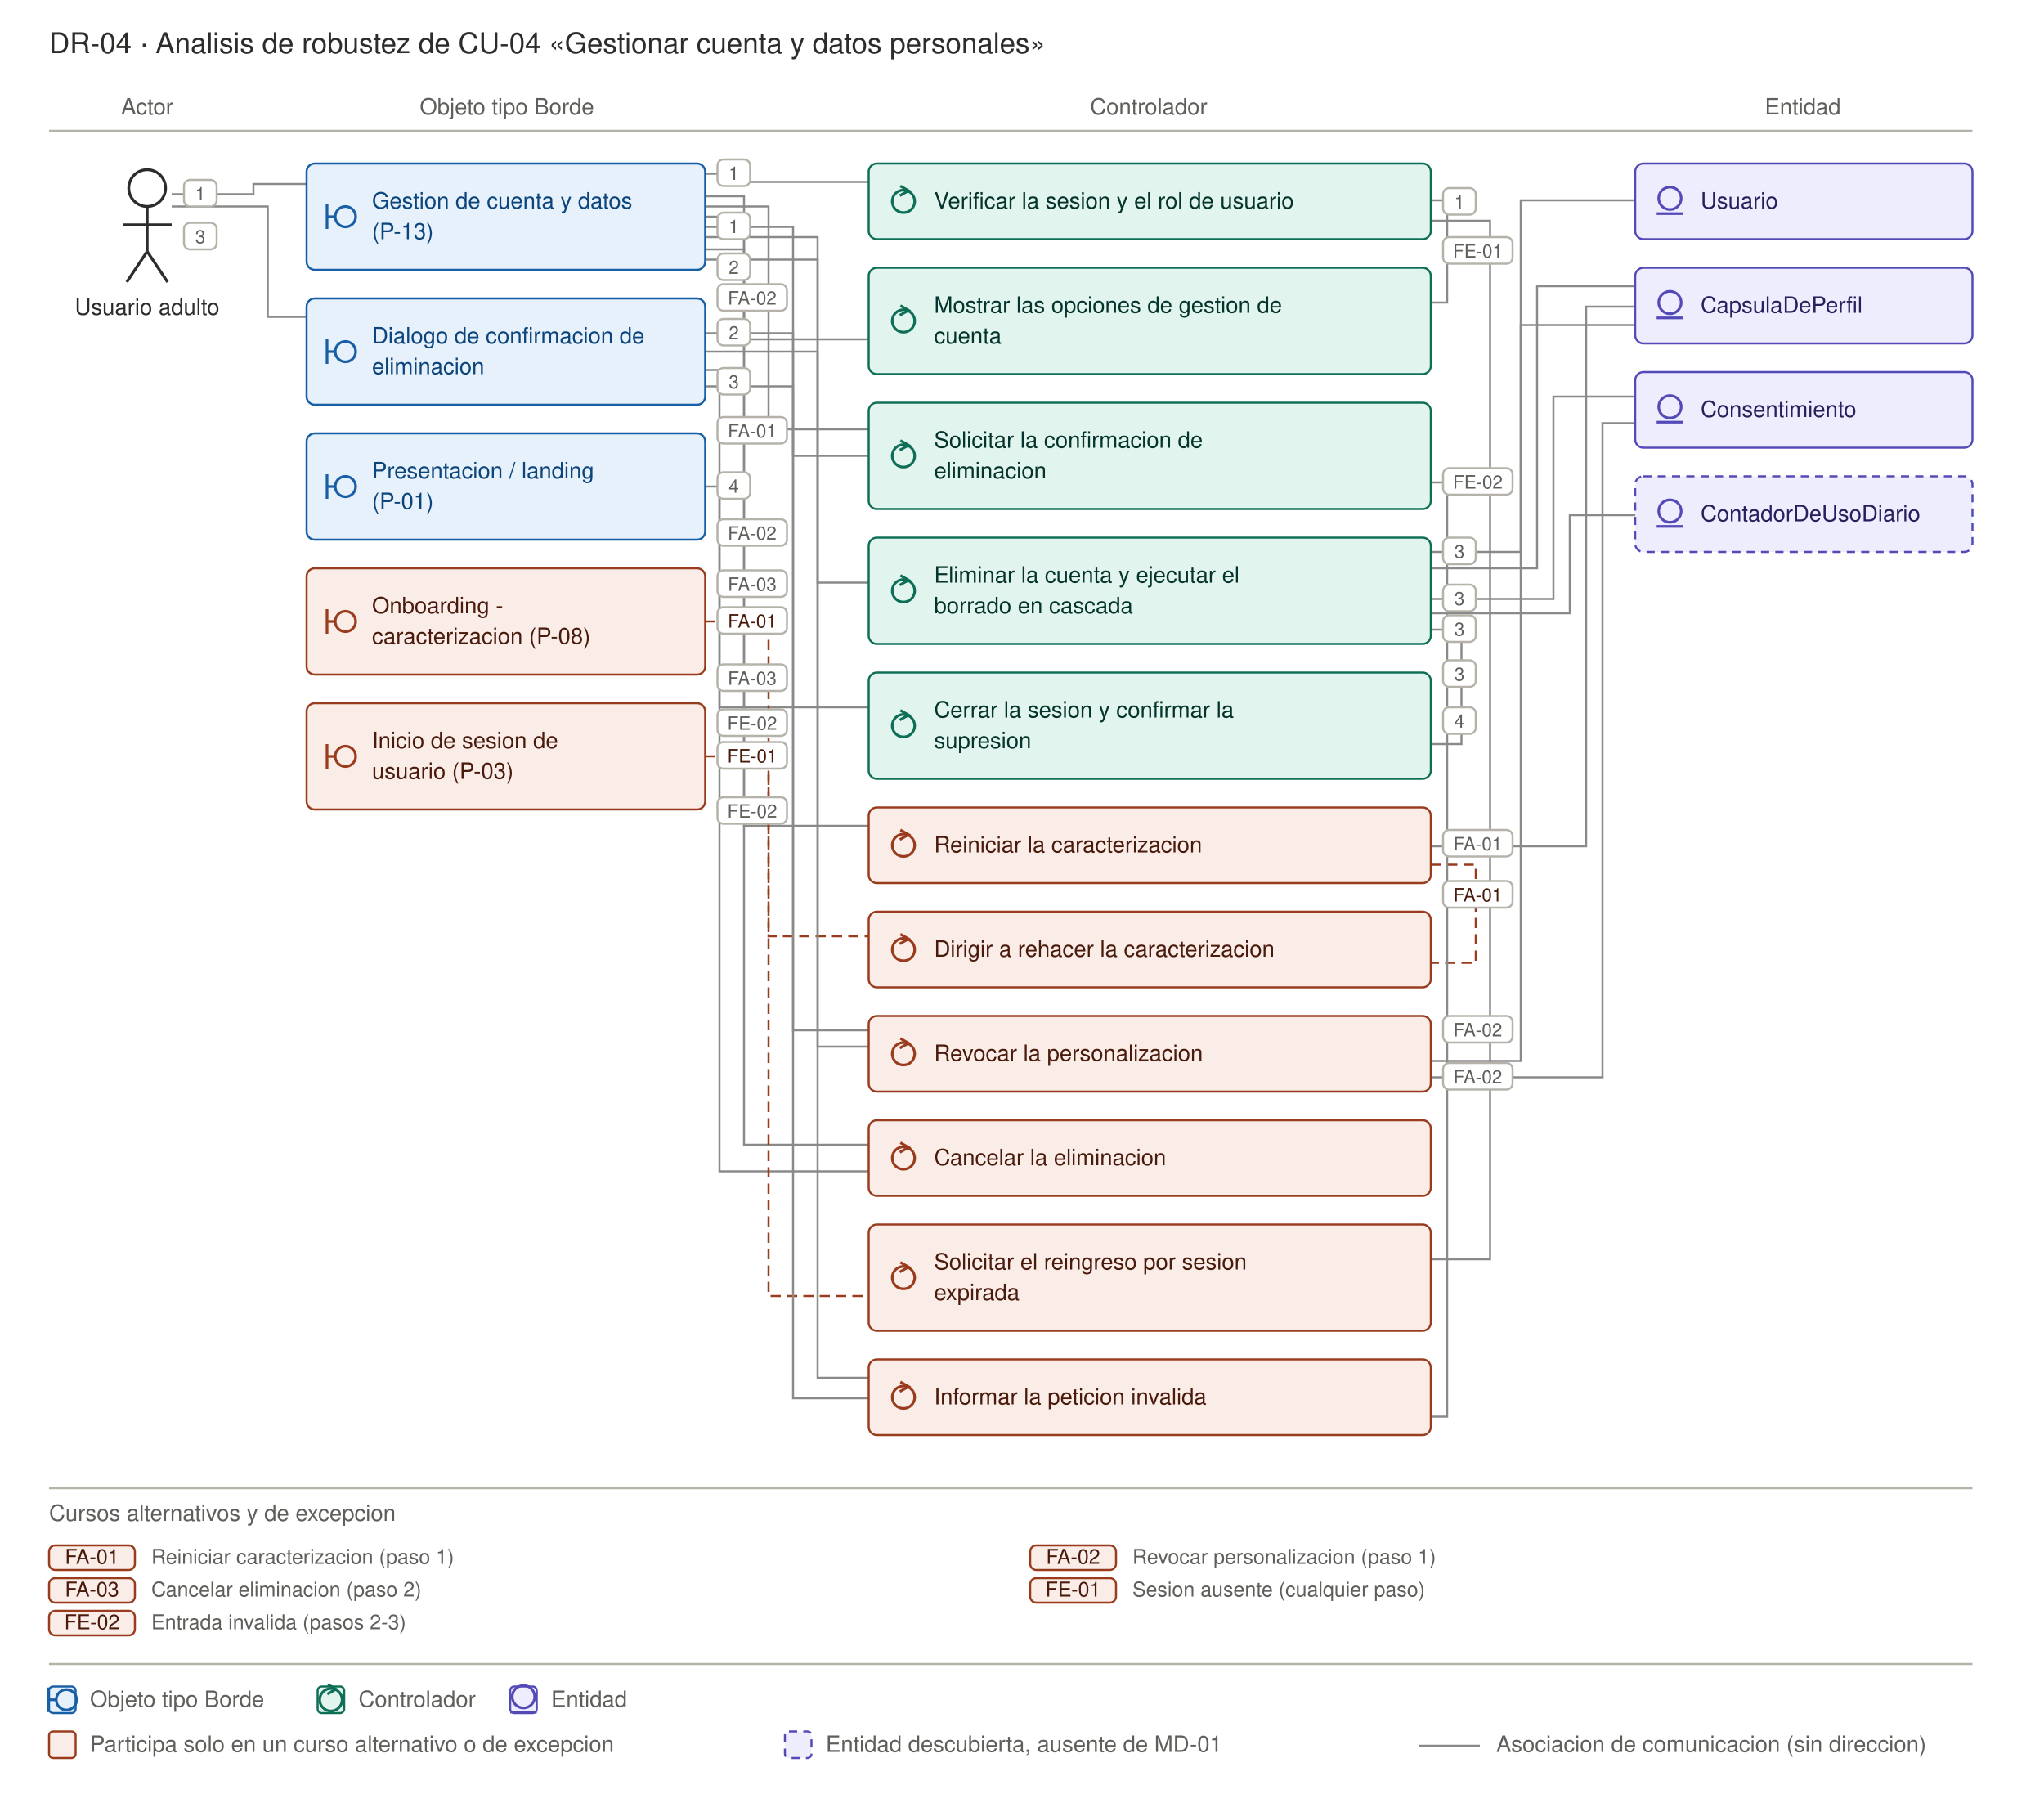
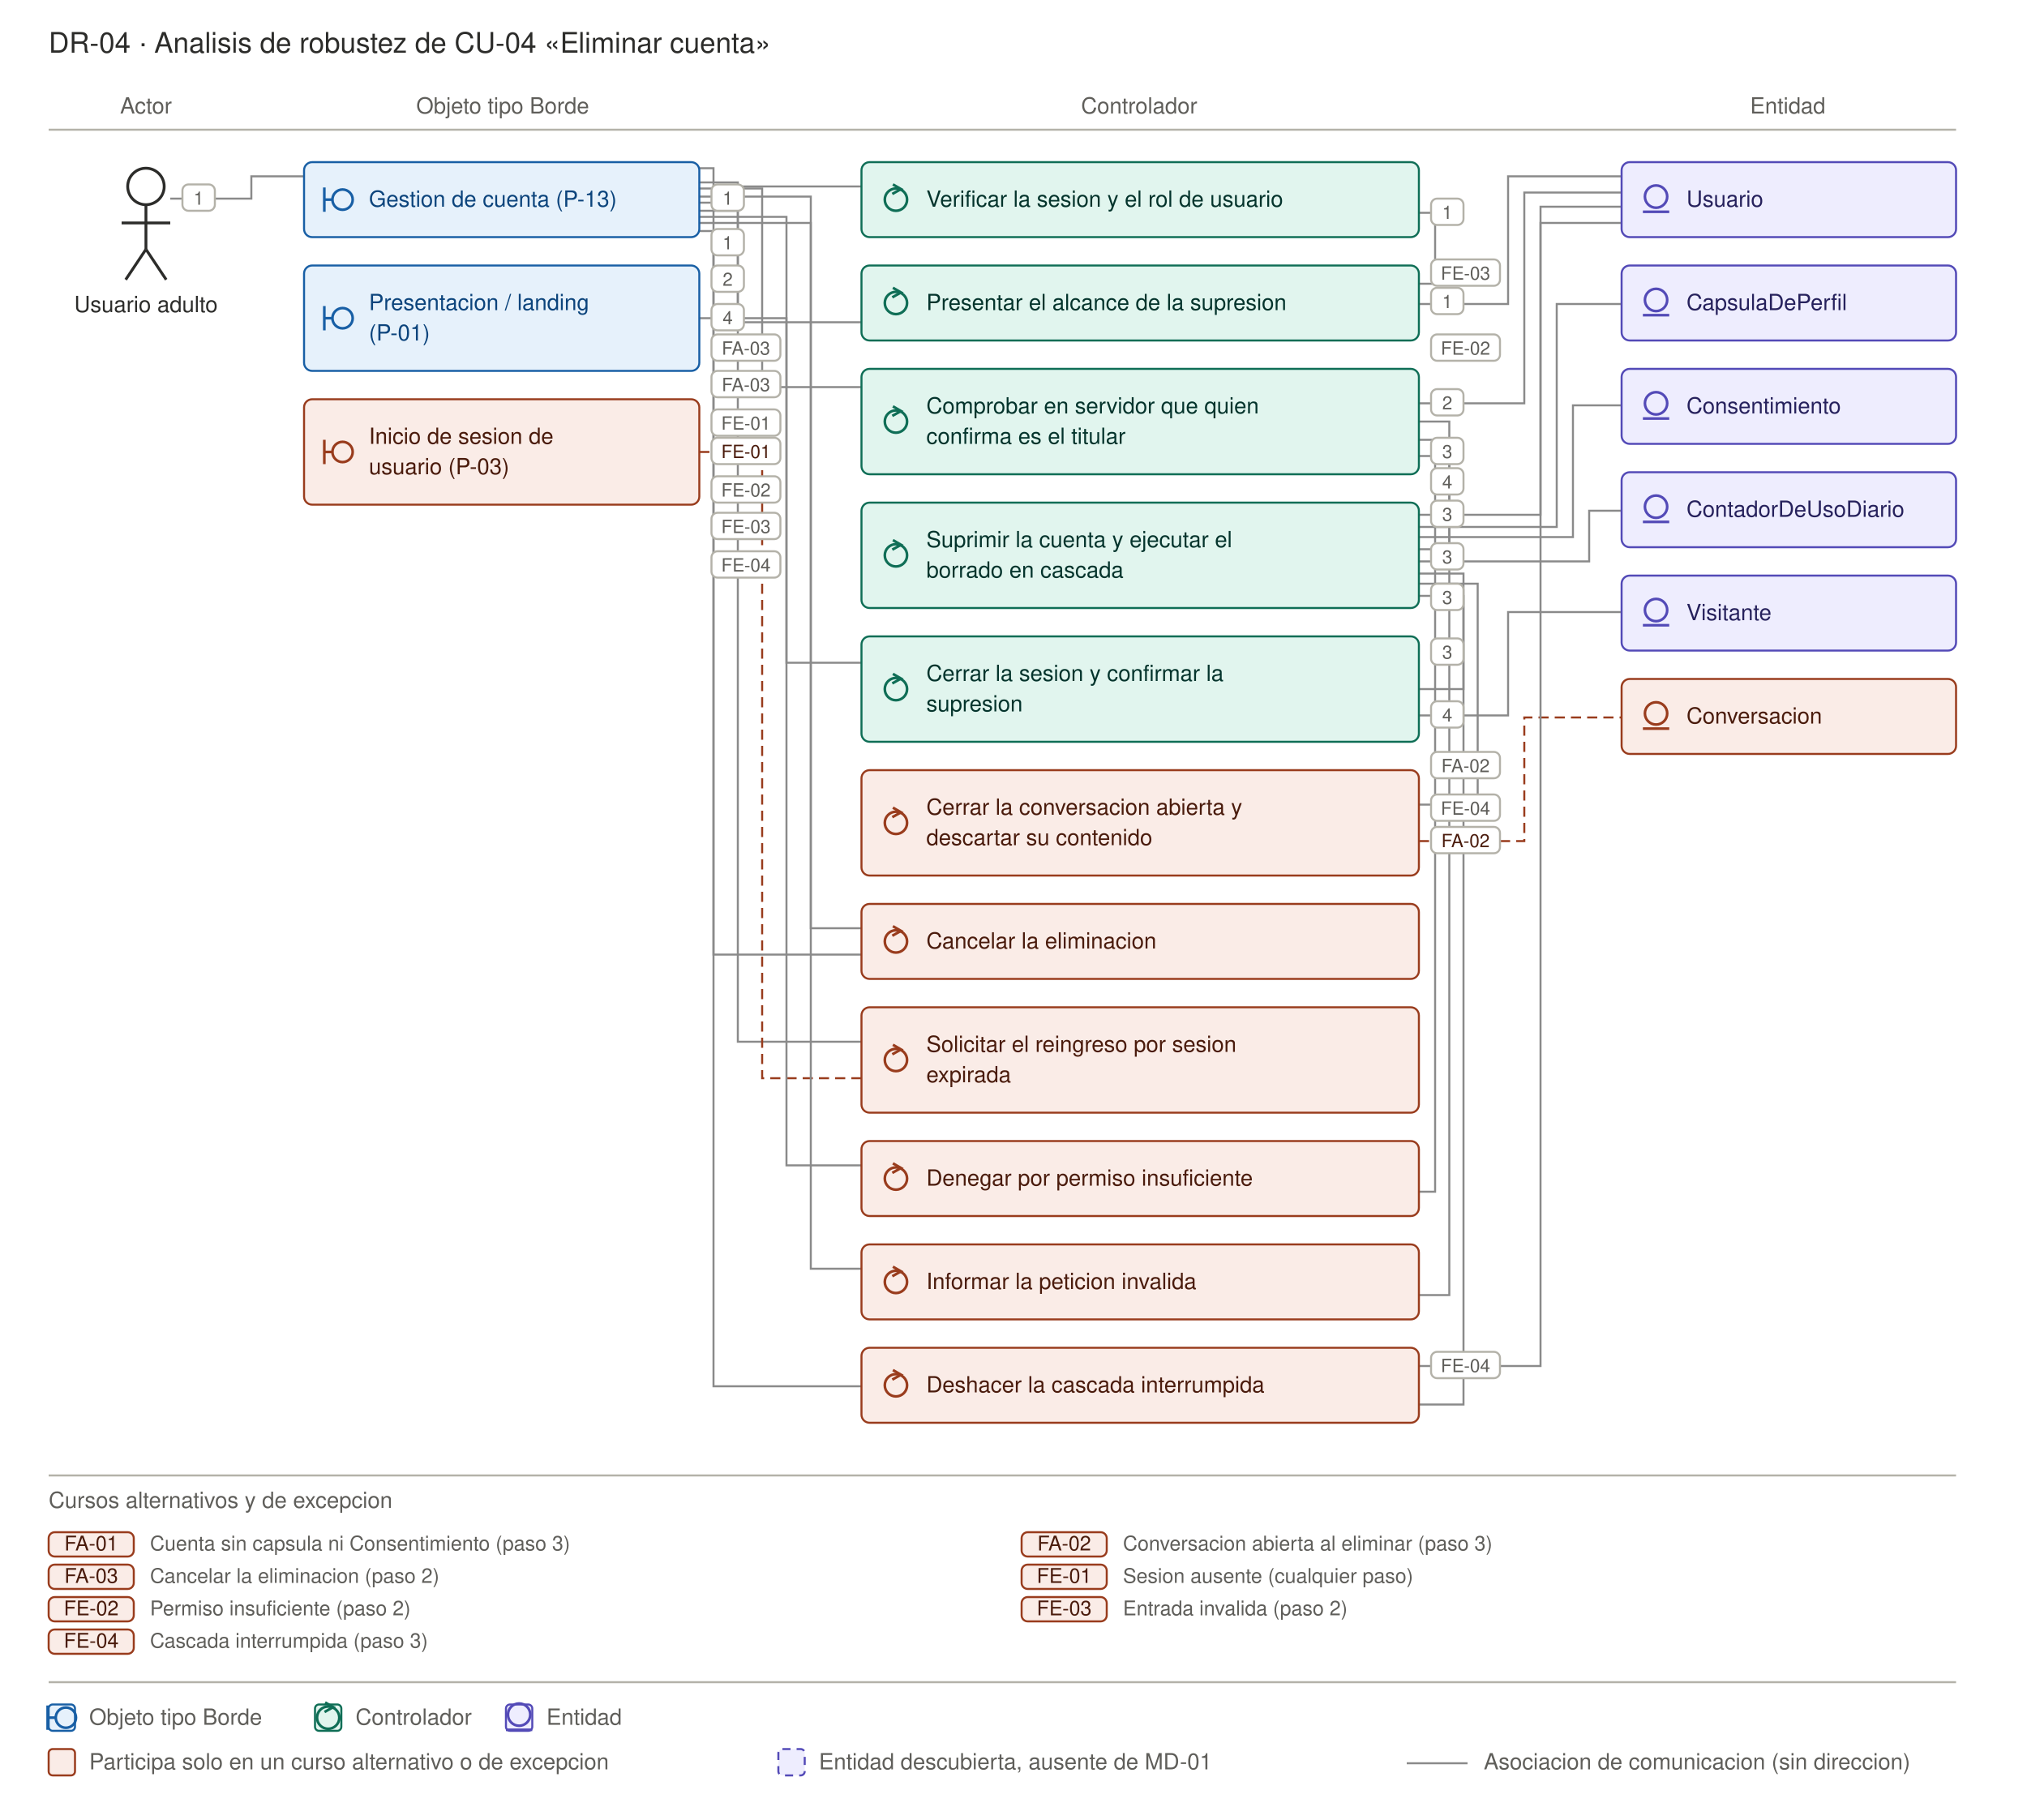
- <svg xmlns="http://www.w3.org/2000/svg" width="1000" height="882" viewBox="0 0 1000 882" role="img" font-family="Segoe UI, Helvetica, Arial, sans-serif">
-   <rect x="0" y="0" width="1000" height="882" fill="#FFFFFF" />
-   <text x="24" y="26" font-size="14" font-weight="500" fill="#2C2C2A">DR-04 · Analisis de robustez de CU-04 «Gestionar cuenta y datos personales»</text>
+ <svg xmlns="http://www.w3.org/2000/svg" width="1000" height="898" viewBox="0 0 1000 898" role="img" font-family="Segoe UI, Helvetica, Arial, sans-serif">
+   <rect x="0" y="0" width="1000" height="898" fill="#FFFFFF" />
+   <text x="24" y="26" font-size="14" font-weight="500" fill="#2C2C2A">DR-04 · Analisis de robustez de CU-04 «Eliminar cuenta»</text>
  <g font-size="11" font-weight="500" fill="#5F5E5A" text-anchor="middle">
    <text x="72" y="56">Actor</text>
    <text x="248" y="56">Objeto tipo Borde</text>
    <text x="562" y="56">Controlador</text>
    <text x="882" y="56">Entidad</text>
  </g>
  <line x1="24" y1="64" x2="965" y2="64" stroke="#B4B2A9" stroke-width="1" />
  <g fill="none" stroke="#8a8a8a" stroke-width="1">
-     <polyline points="84,95 124,95 124,90 150,90" />
-     <polyline points="84,101 131,101 131,155 150,155" />
-     <polyline points="345,85 352,85 352,89 425,89" />
-     <polyline points="700,98 708,98 708,148 700,148" />
-     <polyline points="345,96 364,96 364,166 425,166" />
-     <polyline points="345,101 376,101 376,210 425,210" />
-     <polyline points="345,163 388,163 388,223 425,223" />
-     <polyline points="345,172 400,172 400,285 425,285" />
-     <polyline points="700,270 744,270 744,98 800,98" />
-     <polyline points="700,278 752,278 752,140 800,140" />
-     <polyline points="700,293 760,293 760,194 800,194" />
-     <polyline points="700,300 768,300 768,252 800,252" />
-     <polyline points="700,308 715,308 715,364 700,364" />
-     <polyline points="345,238 352,238 352,346 425,346" />
-     <polyline points="345,106 364,106 364,404 425,404" />
-     <polyline points="700,414 776,414 776,150 800,150" />
-     <polyline points="700,423 722,423 722,471 700,471" stroke="#993C1D" stroke-dasharray="5 3" />
-     <polyline points="345,304 376,304 376,458 425,458" stroke="#993C1D" stroke-dasharray="5 3" />
-     <polyline points="345,111 388,111 388,504 425,504" />
-     <polyline points="700,527 784,527 784,207 800,207" />
-     <polyline points="700,519 744,519 744,159 800,159" />
-     <polyline points="345,116 400,116 400,512 425,512" />
-     <polyline points="345,181 352,181 352,573 425,573" />
-     <polyline points="345,122 364,122 364,560 425,560" />
-     <polyline points="700,108 729,108 729,616 700,616" />
-     <polyline points="345,370 376,370 376,634 425,634" stroke="#993C1D" stroke-dasharray="5 3" />
-     <polyline points="700,236 708,236 708,693 700,693" />
-     <polyline points="345,189 388,189 388,684 425,684" />
-     <polyline points="345,127 400,127 400,674 425,674" />
+     <polyline points="84,98 124,98 124,87 150,87" />
+     <polyline points="345,83 352,83 352,92 425,92" />
+     <polyline points="700,105 708,105 708,140 700,140" />
+     <polyline points="700,150 744,150 744,87 800,87" />
+     <polyline points="345,90 364,90 364,159 425,159" />
+     <polyline points="345,93 376,93 376,191 425,191" />
+     <polyline points="700,199 752,199 752,95 800,95" />
+     <polyline points="700,208 715,208 715,271 700,271" />
+     <polyline points="700,254 760,254 760,102 800,102" />
+     <polyline points="700,260 768,260 768,150 800,150" />
+     <polyline points="700,265 776,265 776,200 800,200" />
+     <polyline points="700,277 784,277 784,252 800,252" />
+     <polyline points="700,283 722,283 722,340 700,340" />
+     <polyline points="700,353 744,353 744,302 800,302" />
+     <polyline points="345,157 388,157 388,327 425,327" />
+     <polyline points="700,288 729,288 729,397 700,397" />
+     <polyline points="700,415 752,415 752,354 800,354" stroke="#993C1D" stroke-dasharray="5 3" />
+     <polyline points="345,97 400,97 400,458 425,458" />
+     <polyline points="345,100 352,100 352,471 425,471" />
+     <polyline points="345,104 364,104 364,514 425,514" />
+     <polyline points="345,223 376,223 376,532 425,532" stroke="#993C1D" stroke-dasharray="5 3" />
+     <polyline points="700,217 708,217 708,588 700,588" />
+     <polyline points="345,107 388,107 388,575 425,575" />
+     <polyline points="700,225 715,225 715,639 700,639" />
+     <polyline points="345,110 400,110 400,626 425,626" />
+     <polyline points="700,294 722,294 722,693 700,693" />
+     <polyline points="700,674 760,674 760,110 800,110" />
+     <polyline points="345,114 352,114 352,684 425,684" />
  </g>
  <g fill="none" stroke="#2C2C2A" stroke-width="1.4">
    <circle cx="72.0" cy="92" r="9" />
    <line x1="72.0" y1="101" x2="72.0" y2="123" />
    <line x1="60.0" y1="110" x2="84.0" y2="110" />
    <line x1="72.0" y1="123" x2="62.0" y2="138" />
    <line x1="72.0" y1="123" x2="82.0" y2="138" />
  </g>
  <g font-size="11" text-anchor="middle" fill="#2C2C2A">
    <text x="72" y="154">Usuario adulto</text>
  </g>
-   <rect x="150" y="80" width="195" height="52" rx="4" fill="#E6F1FB" stroke="#185FA5" />
+   <rect x="150" y="80" width="195" height="37" rx="4" fill="#E6F1FB" stroke="#185FA5" />
  <g fill="none" stroke="#185FA5" stroke-width="1.3">
-     <line x1="160" y1="100.0" x2="160" y2="112.0" />
-     <line x1="160" y1="106.0" x2="164" y2="106.0" />
-     <circle cx="169" cy="106.0" r="5" />
+     <line x1="160" y1="92.5" x2="160" y2="104.5" />
+     <line x1="160" y1="98.5" x2="164" y2="98.5" />
+     <circle cx="169" cy="98.5" r="5" />
  </g>
  <g font-size="11" fill="#0C447C">
-     <text x="182" y="102">Gestion de cuenta y datos</text>
-     <text x="182" y="117">(P-13)</text>
-   </g>
-   <rect x="150" y="146" width="195" height="52" rx="4" fill="#E6F1FB" stroke="#185FA5" />
+     <text x="182" y="102">Gestion de cuenta (P-13)</text>
+   </g>
+   <rect x="150" y="131" width="195" height="52" rx="4" fill="#E6F1FB" stroke="#185FA5" />
  <g fill="none" stroke="#185FA5" stroke-width="1.3">
-     <line x1="160" y1="166.0" x2="160" y2="178.0" />
-     <line x1="160" y1="172.0" x2="164" y2="172.0" />
-     <circle cx="169" cy="172.0" r="5" />
+     <line x1="160" y1="151.0" x2="160" y2="163.0" />
+     <line x1="160" y1="157.0" x2="164" y2="157.0" />
+     <circle cx="169" cy="157.0" r="5" />
  </g>
  <g font-size="11" fill="#0C447C">
-     <text x="182" y="168">Dialogo de confirmacion de</text>
-     <text x="182" y="183">eliminacion</text>
-   </g>
-   <rect x="150" y="212" width="195" height="52" rx="4" fill="#E6F1FB" stroke="#185FA5" />
-   <g fill="none" stroke="#185FA5" stroke-width="1.3">
-     <line x1="160" y1="232.0" x2="160" y2="244.0" />
-     <line x1="160" y1="238.0" x2="164" y2="238.0" />
-     <circle cx="169" cy="238.0" r="5" />
-   </g>
-   <g font-size="11" fill="#0C447C">
-     <text x="182" y="234">Presentacion / landing</text>
-     <text x="182" y="249">(P-01)</text>
-   </g>
-   <rect x="150" y="278" width="195" height="52" rx="4" fill="#FAECE7" stroke="#993C1D" />
-   <g fill="none" stroke="#993C1D" stroke-width="1.3">
-     <line x1="160" y1="298.0" x2="160" y2="310.0" />
-     <line x1="160" y1="304.0" x2="164" y2="304.0" />
-     <circle cx="169" cy="304.0" r="5" />
-   </g>
-   <g font-size="11" fill="#4A1B0C">
-     <text x="182" y="300">Onboarding -</text>
-     <text x="182" y="315">caracterizacion (P-08)</text>
-   </g>
-   <rect x="150" y="344" width="195" height="52" rx="4" fill="#FAECE7" stroke="#993C1D" />
-   <g fill="none" stroke="#993C1D" stroke-width="1.3">
-     <line x1="160" y1="364.0" x2="160" y2="376.0" />
-     <line x1="160" y1="370.0" x2="164" y2="370.0" />
-     <circle cx="169" cy="370.0" r="5" />
-   </g>
-   <g font-size="11" fill="#4A1B0C">
-     <text x="182" y="366">Inicio de sesion de</text>
-     <text x="182" y="381">usuario (P-03)</text>
+     <text x="182" y="153">Presentacion / landing</text>
+     <text x="182" y="168">(P-01)</text>
+   </g>
+   <rect x="150" y="197" width="195" height="52" rx="4" fill="#FAECE7" stroke="#993C1D" />
+   <g fill="none" stroke="#993C1D" stroke-width="1.3">
+     <line x1="160" y1="217.0" x2="160" y2="229.0" />
+     <line x1="160" y1="223.0" x2="164" y2="223.0" />
+     <circle cx="169" cy="223.0" r="5" />
+   </g>
+   <g font-size="11" fill="#4A1B0C">
+     <text x="182" y="219">Inicio de sesion de</text>
+     <text x="182" y="234">usuario (P-03)</text>
  </g>
  <rect x="425" y="80" width="275" height="37" rx="4" fill="#E1F5EE" stroke="#0F6E56" />
  <g fill="none" stroke="#0F6E56" stroke-width="1.3">
    <circle cx="442" cy="98.5" r="5.5" />
    <polyline points="440.5,91.0 444.5,93.3 440.2,95.7" />
  </g>
  <g font-size="11" fill="#04342C">
    <text x="457" y="102">Verificar la sesion y el rol de usuario</text>
  </g>
-   <rect x="425" y="131" width="275" height="52" rx="4" fill="#E1F5EE" stroke="#0F6E56" />
-   <g fill="none" stroke="#0F6E56" stroke-width="1.3">
-     <circle cx="442" cy="157.0" r="5.5" />
-     <polyline points="440.5,149.5 444.5,151.8 440.2,154.2" />
-   </g>
-   <g font-size="11" fill="#04342C">
-     <text x="457" y="153">Mostrar las opciones de gestion de</text>
-     <text x="457" y="168">cuenta</text>
-   </g>
-   <rect x="425" y="197" width="275" height="52" rx="4" fill="#E1F5EE" stroke="#0F6E56" />
-   <g fill="none" stroke="#0F6E56" stroke-width="1.3">
-     <circle cx="442" cy="223.0" r="5.5" />
-     <polyline points="440.5,215.5 444.5,217.8 440.2,220.2" />
-   </g>
-   <g font-size="11" fill="#04342C">
-     <text x="457" y="219">Solicitar la confirmacion de</text>
-     <text x="457" y="234">eliminacion</text>
-   </g>
-   <rect x="425" y="263" width="275" height="52" rx="4" fill="#E1F5EE" stroke="#0F6E56" />
-   <g fill="none" stroke="#0F6E56" stroke-width="1.3">
-     <circle cx="442" cy="289.0" r="5.5" />
-     <polyline points="440.5,281.5 444.5,283.8 440.2,286.2" />
-   </g>
-   <g font-size="11" fill="#04342C">
-     <text x="457" y="285">Eliminar la cuenta y ejecutar el</text>
-     <text x="457" y="300">borrado en cascada</text>
-   </g>
-   <rect x="425" y="329" width="275" height="52" rx="4" fill="#E1F5EE" stroke="#0F6E56" />
-   <g fill="none" stroke="#0F6E56" stroke-width="1.3">
-     <circle cx="442" cy="355.0" r="5.5" />
-     <polyline points="440.5,347.5 444.5,349.8 440.2,352.2" />
-   </g>
-   <g font-size="11" fill="#04342C">
-     <text x="457" y="351">Cerrar la sesion y confirmar la</text>
-     <text x="457" y="366">supresion</text>
-   </g>
-   <rect x="425" y="395" width="275" height="37" rx="4" fill="#FAECE7" stroke="#993C1D" />
-   <g fill="none" stroke="#993C1D" stroke-width="1.3">
-     <circle cx="442" cy="413.5" r="5.5" />
-     <polyline points="440.5,406.0 444.5,408.3 440.2,410.7" />
-   </g>
-   <g font-size="11" fill="#4A1B0C">
-     <text x="457" y="417">Reiniciar la caracterizacion</text>
+   <rect x="425" y="131" width="275" height="37" rx="4" fill="#E1F5EE" stroke="#0F6E56" />
+   <g fill="none" stroke="#0F6E56" stroke-width="1.3">
+     <circle cx="442" cy="149.5" r="5.5" />
+     <polyline points="440.5,142.0 444.5,144.3 440.2,146.7" />
+   </g>
+   <g font-size="11" fill="#04342C">
+     <text x="457" y="153">Presentar el alcance de la supresion</text>
+   </g>
+   <rect x="425" y="182" width="275" height="52" rx="4" fill="#E1F5EE" stroke="#0F6E56" />
+   <g fill="none" stroke="#0F6E56" stroke-width="1.3">
+     <circle cx="442" cy="208.0" r="5.5" />
+     <polyline points="440.5,200.5 444.5,202.8 440.2,205.2" />
+   </g>
+   <g font-size="11" fill="#04342C">
+     <text x="457" y="204">Comprobar en servidor que quien</text>
+     <text x="457" y="219">confirma es el titular</text>
+   </g>
+   <rect x="425" y="248" width="275" height="52" rx="4" fill="#E1F5EE" stroke="#0F6E56" />
+   <g fill="none" stroke="#0F6E56" stroke-width="1.3">
+     <circle cx="442" cy="274.0" r="5.5" />
+     <polyline points="440.5,266.5 444.5,268.8 440.2,271.2" />
+   </g>
+   <g font-size="11" fill="#04342C">
+     <text x="457" y="270">Suprimir la cuenta y ejecutar el</text>
+     <text x="457" y="285">borrado en cascada</text>
+   </g>
+   <rect x="425" y="314" width="275" height="52" rx="4" fill="#E1F5EE" stroke="#0F6E56" />
+   <g fill="none" stroke="#0F6E56" stroke-width="1.3">
+     <circle cx="442" cy="340.0" r="5.5" />
+     <polyline points="440.5,332.5 444.5,334.8 440.2,337.2" />
+   </g>
+   <g font-size="11" fill="#04342C">
+     <text x="457" y="336">Cerrar la sesion y confirmar la</text>
+     <text x="457" y="351">supresion</text>
+   </g>
+   <rect x="425" y="380" width="275" height="52" rx="4" fill="#FAECE7" stroke="#993C1D" />
+   <g fill="none" stroke="#993C1D" stroke-width="1.3">
+     <circle cx="442" cy="406.0" r="5.5" />
+     <polyline points="440.5,398.5 444.5,400.8 440.2,403.2" />
+   </g>
+   <g font-size="11" fill="#4A1B0C">
+     <text x="457" y="402">Cerrar la conversacion abierta y</text>
+     <text x="457" y="417">descartar su contenido</text>
  </g>
  <rect x="425" y="446" width="275" height="37" rx="4" fill="#FAECE7" stroke="#993C1D" />
  <g fill="none" stroke="#993C1D" stroke-width="1.3">
    <circle cx="442" cy="464.5" r="5.5" />
    <polyline points="440.5,457.0 444.5,459.3 440.2,461.7" />
  </g>
  <g font-size="11" fill="#4A1B0C">
-     <text x="457" y="468">Dirigir a rehacer la caracterizacion</text>
-   </g>
-   <rect x="425" y="497" width="275" height="37" rx="4" fill="#FAECE7" stroke="#993C1D" />
-   <g fill="none" stroke="#993C1D" stroke-width="1.3">
-     <circle cx="442" cy="515.5" r="5.5" />
-     <polyline points="440.5,508.0 444.5,510.3 440.2,512.7" />
-   </g>
-   <g font-size="11" fill="#4A1B0C">
-     <text x="457" y="519">Revocar la personalizacion</text>
-   </g>
-   <rect x="425" y="548" width="275" height="37" rx="4" fill="#FAECE7" stroke="#993C1D" />
-   <g fill="none" stroke="#993C1D" stroke-width="1.3">
-     <circle cx="442" cy="566.5" r="5.5" />
-     <polyline points="440.5,559.0 444.5,561.3 440.2,563.7" />
-   </g>
-   <g font-size="11" fill="#4A1B0C">
-     <text x="457" y="570">Cancelar la eliminacion</text>
-   </g>
-   <rect x="425" y="599" width="275" height="52" rx="4" fill="#FAECE7" stroke="#993C1D" />
-   <g fill="none" stroke="#993C1D" stroke-width="1.3">
-     <circle cx="442" cy="625.0" r="5.5" />
-     <polyline points="440.5,617.5 444.5,619.8 440.2,622.2" />
-   </g>
-   <g font-size="11" fill="#4A1B0C">
-     <text x="457" y="621">Solicitar el reingreso por sesion</text>
-     <text x="457" y="636">expirada</text>
+     <text x="457" y="468">Cancelar la eliminacion</text>
+   </g>
+   <rect x="425" y="497" width="275" height="52" rx="4" fill="#FAECE7" stroke="#993C1D" />
+   <g fill="none" stroke="#993C1D" stroke-width="1.3">
+     <circle cx="442" cy="523.0" r="5.5" />
+     <polyline points="440.5,515.5 444.5,517.8 440.2,520.2" />
+   </g>
+   <g font-size="11" fill="#4A1B0C">
+     <text x="457" y="519">Solicitar el reingreso por sesion</text>
+     <text x="457" y="534">expirada</text>
+   </g>
+   <rect x="425" y="563" width="275" height="37" rx="4" fill="#FAECE7" stroke="#993C1D" />
+   <g fill="none" stroke="#993C1D" stroke-width="1.3">
+     <circle cx="442" cy="581.5" r="5.5" />
+     <polyline points="440.5,574.0 444.5,576.3 440.2,578.7" />
+   </g>
+   <g font-size="11" fill="#4A1B0C">
+     <text x="457" y="585">Denegar por permiso insuficiente</text>
+   </g>
+   <rect x="425" y="614" width="275" height="37" rx="4" fill="#FAECE7" stroke="#993C1D" />
+   <g fill="none" stroke="#993C1D" stroke-width="1.3">
+     <circle cx="442" cy="632.5" r="5.5" />
+     <polyline points="440.5,625.0 444.5,627.3 440.2,629.7" />
+   </g>
+   <g font-size="11" fill="#4A1B0C">
+     <text x="457" y="636">Informar la peticion invalida</text>
  </g>
  <rect x="425" y="665" width="275" height="37" rx="4" fill="#FAECE7" stroke="#993C1D" />
  <g fill="none" stroke="#993C1D" stroke-width="1.3">
    <circle cx="442" cy="683.5" r="5.5" />
    <polyline points="440.5,676.0 444.5,678.3 440.2,680.7" />
  </g>
  <g font-size="11" fill="#4A1B0C">
-     <text x="457" y="687">Informar la peticion invalida</text>
+     <text x="457" y="687">Deshacer la cascada interrumpida</text>
  </g>
  <rect x="800" y="80" width="165" height="37" rx="4" fill="#EEEDFE" stroke="#534AB7" />
  <g fill="none" stroke="#534AB7" stroke-width="1.3">
    <circle cx="817" cy="97.0" r="5.5" />
    <line x1="810.5" y1="104.5" x2="823.5" y2="104.5" />
  </g>
  <g font-size="11" fill="#26215C">
    <text x="832" y="102">Usuario</text>
  </g>
  <rect x="800" y="131" width="165" height="37" rx="4" fill="#EEEDFE" stroke="#534AB7" />
  <g fill="none" stroke="#534AB7" stroke-width="1.3">
    <circle cx="817" cy="148.0" r="5.5" />
    <line x1="810.5" y1="155.5" x2="823.5" y2="155.5" />
  </g>
  <g font-size="11" fill="#26215C">
    <text x="832" y="153">CapsulaDePerfil</text>
  </g>
  <rect x="800" y="182" width="165" height="37" rx="4" fill="#EEEDFE" stroke="#534AB7" />
  <g fill="none" stroke="#534AB7" stroke-width="1.3">
    <circle cx="817" cy="199.0" r="5.5" />
    <line x1="810.5" y1="206.5" x2="823.5" y2="206.5" />
  </g>
  <g font-size="11" fill="#26215C">
    <text x="832" y="204">Consentimiento</text>
  </g>
-   <rect x="800" y="233" width="165" height="37" rx="4" fill="#EEEDFE" stroke="#534AB7" stroke-dasharray="4 3" />
+   <rect x="800" y="233" width="165" height="37" rx="4" fill="#EEEDFE" stroke="#534AB7" />
  <g fill="none" stroke="#534AB7" stroke-width="1.3">
    <circle cx="817" cy="250.0" r="5.5" />
    <line x1="810.5" y1="257.5" x2="823.5" y2="257.5" />
  </g>
  <g font-size="11" fill="#26215C">
    <text x="832" y="255">ContadorDeUsoDiario</text>
  </g>
+   <rect x="800" y="284" width="165" height="37" rx="4" fill="#EEEDFE" stroke="#534AB7" />
+   <g fill="none" stroke="#534AB7" stroke-width="1.3">
+     <circle cx="817" cy="301.0" r="5.5" />
+     <line x1="810.5" y1="308.5" x2="823.5" y2="308.5" />
+   </g>
+   <g font-size="11" fill="#26215C">
+     <text x="832" y="306">Visitante</text>
+   </g>
+   <rect x="800" y="335" width="165" height="37" rx="4" fill="#FAECE7" stroke="#993C1D" />
+   <g fill="none" stroke="#993C1D" stroke-width="1.3">
+     <circle cx="817" cy="352.0" r="5.5" />
+     <line x1="810.5" y1="359.5" x2="823.5" y2="359.5" />
+   </g>
+   <g font-size="11" fill="#4A1B0C">
+     <text x="832" y="357">Conversacion</text>
+   </g>
  <g font-size="9" text-anchor="middle">
-     <rect x="90" y="88" width="16" height="13" rx="3" fill="#FFFFFF" stroke="#B4B2A9" />
-     <text x="98" y="98" fill="#5F5E5A">1</text>
-     <rect x="90" y="109" width="16" height="13" rx="3" fill="#FFFFFF" stroke="#B4B2A9" />
-     <text x="98" y="119" fill="#5F5E5A">3</text>
-     <rect x="351" y="78" width="16" height="13" rx="3" fill="#FFFFFF" stroke="#B4B2A9" />
-     <text x="359" y="88" fill="#5F5E5A">1</text>
-     <rect x="706" y="92" width="16" height="13" rx="3" fill="#FFFFFF" stroke="#B4B2A9" />
-     <text x="714" y="102" fill="#5F5E5A">1</text>
-     <rect x="351" y="104" width="16" height="13" rx="3" fill="#FFFFFF" stroke="#B4B2A9" />
-     <text x="359" y="114" fill="#5F5E5A">1</text>
-     <rect x="351" y="124" width="16" height="13" rx="3" fill="#FFFFFF" stroke="#B4B2A9" />
-     <text x="359" y="134" fill="#5F5E5A">2</text>
-     <rect x="351" y="156" width="16" height="13" rx="3" fill="#FFFFFF" stroke="#B4B2A9" />
-     <text x="359" y="166" fill="#5F5E5A">2</text>
-     <rect x="351" y="180" width="16" height="13" rx="3" fill="#FFFFFF" stroke="#B4B2A9" />
-     <text x="359" y="190" fill="#5F5E5A">3</text>
-     <rect x="706" y="263" width="16" height="13" rx="3" fill="#FFFFFF" stroke="#B4B2A9" />
-     <text x="714" y="273" fill="#5F5E5A">3</text>
-     <rect x="706" y="286" width="16" height="13" rx="3" fill="#FFFFFF" stroke="#B4B2A9" />
-     <text x="714" y="296" fill="#5F5E5A">3</text>
-     <rect x="706" y="301" width="16" height="13" rx="3" fill="#FFFFFF" stroke="#B4B2A9" />
-     <text x="714" y="311" fill="#5F5E5A">3</text>
-     <rect x="706" y="323" width="16" height="13" rx="3" fill="#FFFFFF" stroke="#B4B2A9" />
-     <text x="714" y="333" fill="#5F5E5A">3</text>
+     <rect x="90" y="91" width="16" height="13" rx="3" fill="#FFFFFF" stroke="#B4B2A9" />
+     <text x="98" y="101" fill="#5F5E5A">1</text>
+     <rect x="351" y="91" width="16" height="13" rx="3" fill="#FFFFFF" stroke="#B4B2A9" />
+     <text x="359" y="101" fill="#5F5E5A">1</text>
+     <rect x="706" y="98" width="16" height="13" rx="3" fill="#FFFFFF" stroke="#B4B2A9" />
+     <text x="714" y="108" fill="#5F5E5A">1</text>
+     <rect x="706" y="142" width="16" height="13" rx="3" fill="#FFFFFF" stroke="#B4B2A9" />
+     <text x="714" y="152" fill="#5F5E5A">1</text>
+     <rect x="351" y="113" width="16" height="13" rx="3" fill="#FFFFFF" stroke="#B4B2A9" />
+     <text x="359" y="123" fill="#5F5E5A">1</text>
+     <rect x="351" y="131" width="16" height="13" rx="3" fill="#FFFFFF" stroke="#B4B2A9" />
+     <text x="359" y="141" fill="#5F5E5A">2</text>
+     <rect x="706" y="192" width="16" height="13" rx="3" fill="#FFFFFF" stroke="#B4B2A9" />
+     <text x="714" y="202" fill="#5F5E5A">2</text>
+     <rect x="706" y="216" width="16" height="13" rx="3" fill="#FFFFFF" stroke="#B4B2A9" />
+     <text x="714" y="226" fill="#5F5E5A">3</text>
+     <rect x="706" y="247" width="16" height="13" rx="3" fill="#FFFFFF" stroke="#B4B2A9" />
+     <text x="714" y="257" fill="#5F5E5A">3</text>
+     <rect x="706" y="268" width="16" height="13" rx="3" fill="#FFFFFF" stroke="#B4B2A9" />
+     <text x="714" y="278" fill="#5F5E5A">3</text>
+     <rect x="706" y="288" width="16" height="13" rx="3" fill="#FFFFFF" stroke="#B4B2A9" />
+     <text x="714" y="298" fill="#5F5E5A">3</text>
+     <rect x="706" y="315" width="16" height="13" rx="3" fill="#FFFFFF" stroke="#B4B2A9" />
+     <text x="714" y="325" fill="#5F5E5A">3</text>
+     <rect x="706" y="231" width="16" height="13" rx="3" fill="#FFFFFF" stroke="#B4B2A9" />
+     <text x="714" y="241" fill="#5F5E5A">4</text>
    <rect x="706" y="346" width="16" height="13" rx="3" fill="#FFFFFF" stroke="#B4B2A9" />
    <text x="714" y="356" fill="#5F5E5A">4</text>
-     <rect x="351" y="231" width="16" height="13" rx="3" fill="#FFFFFF" stroke="#B4B2A9" />
-     <text x="359" y="241" fill="#5F5E5A">4</text>
-     <rect x="351" y="204" width="34" height="13" rx="3" fill="#FFFFFF" stroke="#B4B2A9" />
-     <text x="368" y="214" fill="#5F5E5A">FA-01</text>
-     <rect x="706" y="406" width="34" height="13" rx="3" fill="#FFFFFF" stroke="#B4B2A9" />
-     <text x="723" y="416" fill="#5F5E5A">FA-01</text>
-     <rect x="706" y="431" width="34" height="13" rx="3" fill="#FFFFFF" stroke="#B4B2A9" />
-     <text x="723" y="441" fill="#4A1B0C">FA-01</text>
-     <rect x="351" y="297" width="34" height="13" rx="3" fill="#FFFFFF" stroke="#B4B2A9" />
-     <text x="368" y="307" fill="#4A1B0C">FA-01</text>
-     <rect x="351" y="254" width="34" height="13" rx="3" fill="#FFFFFF" stroke="#B4B2A9" />
-     <text x="368" y="264" fill="#5F5E5A">FA-02</text>
-     <rect x="706" y="520" width="34" height="13" rx="3" fill="#FFFFFF" stroke="#B4B2A9" />
-     <text x="723" y="530" fill="#5F5E5A">FA-02</text>
-     <rect x="706" y="497" width="34" height="13" rx="3" fill="#FFFFFF" stroke="#B4B2A9" />
-     <text x="723" y="507" fill="#5F5E5A">FA-02</text>
-     <rect x="351" y="139" width="34" height="13" rx="3" fill="#FFFFFF" stroke="#B4B2A9" />
-     <text x="368" y="149" fill="#5F5E5A">FA-02</text>
-     <rect x="351" y="279" width="34" height="13" rx="3" fill="#FFFFFF" stroke="#B4B2A9" />
-     <text x="368" y="289" fill="#5F5E5A">FA-03</text>
-     <rect x="351" y="325" width="34" height="13" rx="3" fill="#FFFFFF" stroke="#B4B2A9" />
-     <text x="368" y="335" fill="#5F5E5A">FA-03</text>
-     <rect x="706" y="116" width="34" height="13" rx="3" fill="#FFFFFF" stroke="#B4B2A9" />
-     <text x="723" y="126" fill="#5F5E5A">FE-01</text>
-     <rect x="351" y="363" width="34" height="13" rx="3" fill="#FFFFFF" stroke="#B4B2A9" />
-     <text x="368" y="373" fill="#4A1B0C">FE-01</text>
-     <rect x="706" y="229" width="34" height="13" rx="3" fill="#FFFFFF" stroke="#B4B2A9" />
-     <text x="723" y="239" fill="#5F5E5A">FE-02</text>
-     <rect x="351" y="347" width="34" height="13" rx="3" fill="#FFFFFF" stroke="#B4B2A9" />
-     <text x="368" y="357" fill="#5F5E5A">FE-02</text>
-     <rect x="351" y="390" width="34" height="13" rx="3" fill="#FFFFFF" stroke="#B4B2A9" />
-     <text x="368" y="400" fill="#5F5E5A">FE-02</text>
+     <rect x="351" y="150" width="16" height="13" rx="3" fill="#FFFFFF" stroke="#B4B2A9" />
+     <text x="359" y="160" fill="#5F5E5A">4</text>
+     <rect x="706" y="371" width="34" height="13" rx="3" fill="#FFFFFF" stroke="#B4B2A9" />
+     <text x="723" y="381" fill="#5F5E5A">FA-02</text>
+     <rect x="706" y="408" width="34" height="13" rx="3" fill="#FFFFFF" stroke="#B4B2A9" />
+     <text x="723" y="418" fill="#4A1B0C">FA-02</text>
+     <rect x="351" y="165" width="34" height="13" rx="3" fill="#FFFFFF" stroke="#B4B2A9" />
+     <text x="368" y="175" fill="#5F5E5A">FA-03</text>
+     <rect x="351" y="183" width="34" height="13" rx="3" fill="#FFFFFF" stroke="#B4B2A9" />
+     <text x="368" y="193" fill="#5F5E5A">FA-03</text>
+     <rect x="351" y="202" width="34" height="13" rx="3" fill="#FFFFFF" stroke="#B4B2A9" />
+     <text x="368" y="212" fill="#5F5E5A">FE-01</text>
+     <rect x="351" y="216" width="34" height="13" rx="3" fill="#FFFFFF" stroke="#B4B2A9" />
+     <text x="368" y="226" fill="#4A1B0C">FE-01</text>
+     <rect x="706" y="165" width="34" height="13" rx="3" fill="#FFFFFF" stroke="#B4B2A9" />
+     <text x="723" y="175" fill="#5F5E5A">FE-02</text>
+     <rect x="351" y="235" width="34" height="13" rx="3" fill="#FFFFFF" stroke="#B4B2A9" />
+     <text x="368" y="245" fill="#5F5E5A">FE-02</text>
+     <rect x="706" y="128" width="34" height="13" rx="3" fill="#FFFFFF" stroke="#B4B2A9" />
+     <text x="723" y="138" fill="#5F5E5A">FE-03</text>
+     <rect x="351" y="253" width="34" height="13" rx="3" fill="#FFFFFF" stroke="#B4B2A9" />
+     <text x="368" y="263" fill="#5F5E5A">FE-03</text>
+     <rect x="706" y="392" width="34" height="13" rx="3" fill="#FFFFFF" stroke="#B4B2A9" />
+     <text x="723" y="402" fill="#5F5E5A">FE-04</text>
+     <rect x="706" y="667" width="34" height="13" rx="3" fill="#FFFFFF" stroke="#B4B2A9" />
+     <text x="723" y="677" fill="#5F5E5A">FE-04</text>
+     <rect x="351" y="272" width="34" height="13" rx="3" fill="#FFFFFF" stroke="#B4B2A9" />
+     <text x="368" y="282" fill="#5F5E5A">FE-04</text>
  </g>
  <line x1="24" y1="728" x2="965" y2="728" stroke="#B4B2A9" stroke-width="1" />
  <text x="24" y="744" font-size="11" font-weight="500" fill="#5F5E5A">Cursos alternativos y de excepcion</text>
  <g font-size="10">
    <rect x="24" y="756" width="42" height="12" rx="3" fill="#FAECE7" stroke="#993C1D" />
    <text x="45" y="765" text-anchor="middle" fill="#4A1B0C">FA-01</text>
-     <text x="74" y="765" fill="#5F5E5A">Reiniciar caracterizacion (paso 1)</text>
+     <text x="74" y="765" fill="#5F5E5A">Cuenta sin capsula ni Consentimiento (paso 3)</text>
    <rect x="504" y="756" width="42" height="12" rx="3" fill="#FAECE7" stroke="#993C1D" />
    <text x="525" y="765" text-anchor="middle" fill="#4A1B0C">FA-02</text>
-     <text x="554" y="765" fill="#5F5E5A">Revocar personalizacion (paso 1)</text>
+     <text x="554" y="765" fill="#5F5E5A">Conversacion abierta al eliminar (paso 3)</text>
    <rect x="24" y="772" width="42" height="12" rx="3" fill="#FAECE7" stroke="#993C1D" />
    <text x="45" y="781" text-anchor="middle" fill="#4A1B0C">FA-03</text>
-     <text x="74" y="781" fill="#5F5E5A">Cancelar eliminacion (paso 2)</text>
+     <text x="74" y="781" fill="#5F5E5A">Cancelar la eliminacion (paso 2)</text>
    <rect x="504" y="772" width="42" height="12" rx="3" fill="#FAECE7" stroke="#993C1D" />
    <text x="525" y="781" text-anchor="middle" fill="#4A1B0C">FE-01</text>
    <text x="554" y="781" fill="#5F5E5A">Sesion ausente (cualquier paso)</text>
    <rect x="24" y="788" width="42" height="12" rx="3" fill="#FAECE7" stroke="#993C1D" />
    <text x="45" y="797" text-anchor="middle" fill="#4A1B0C">FE-02</text>
-     <text x="74" y="797" fill="#5F5E5A">Entrada invalida (pasos 2-3)</text>
-   </g>
-   <line x1="24" y1="814" x2="965" y2="814" stroke="#B4B2A9" stroke-width="1" />
+     <text x="74" y="797" fill="#5F5E5A">Permiso insuficiente (paso 2)</text>
+     <rect x="504" y="788" width="42" height="12" rx="3" fill="#FAECE7" stroke="#993C1D" />
+     <text x="525" y="797" text-anchor="middle" fill="#4A1B0C">FE-03</text>
+     <text x="554" y="797" fill="#5F5E5A">Entrada invalida (paso 2)</text>
+     <rect x="24" y="804" width="42" height="12" rx="3" fill="#FAECE7" stroke="#993C1D" />
+     <text x="45" y="813" text-anchor="middle" fill="#4A1B0C">FE-04</text>
+     <text x="74" y="813" fill="#5F5E5A">Cascada interrumpida (paso 3)</text>
+   </g>
+   <line x1="24" y1="830" x2="965" y2="830" stroke="#B4B2A9" stroke-width="1" />
  <g font-size="11">
-     <rect x="24" y="825" width="13" height="13" rx="2" fill="#E6F1FB" stroke="#185FA5" />
+     <rect x="24" y="841" width="13" height="13" rx="2" fill="#E6F1FB" stroke="#185FA5" />
    <g fill="none" stroke="#185FA5" stroke-width="1.3">
-       <line x1="23.5" y1="825.5" x2="23.5" y2="837.5" />
-       <line x1="23.5" y1="831.5" x2="27.5" y2="831.5" />
-       <circle cx="32.5" cy="831.5" r="5" />
+       <line x1="23.5" y1="841.5" x2="23.5" y2="853.5" />
+       <line x1="23.5" y1="847.5" x2="27.5" y2="847.5" />
+       <circle cx="32.5" cy="847.5" r="5" />
    </g>
-     <text x="44" y="835" fill="#5F5E5A">Objeto tipo Borde</text>
-     <rect x="155.4" y="825" width="13" height="13" rx="2" fill="#E1F5EE" stroke="#0F6E56" />
+     <text x="44" y="851" fill="#5F5E5A">Objeto tipo Borde</text>
+     <rect x="155.4" y="841" width="13" height="13" rx="2" fill="#E1F5EE" stroke="#0F6E56" />
    <g fill="none" stroke="#0F6E56" stroke-width="1.3">
-       <circle cx="161.9" cy="831.5" r="5.5" />
-       <polyline points="160.4,824.0 164.4,826.3 160.1,828.7" />
+       <circle cx="161.9" cy="847.5" r="5.5" />
+       <polyline points="160.4,840.0 164.4,842.3 160.1,844.7" />
    </g>
-     <text x="175.4" y="835" fill="#5F5E5A">Controlador</text>
-     <rect x="249.6" y="825" width="13" height="13" rx="2" fill="#EEEDFE" stroke="#534AB7" />
+     <text x="175.4" y="851" fill="#5F5E5A">Controlador</text>
+     <rect x="249.6" y="841" width="13" height="13" rx="2" fill="#EEEDFE" stroke="#534AB7" />
    <g fill="none" stroke="#534AB7" stroke-width="1.3">
-       <circle cx="256.1" cy="830.0" r="5.5" />
-       <line x1="249.6" y1="837.5" x2="262.6" y2="837.5" />
+       <circle cx="256.1" cy="846.0" r="5.5" />
+       <line x1="249.6" y1="853.5" x2="262.6" y2="853.5" />
    </g>
-     <text x="269.6" y="835" fill="#5F5E5A">Entidad</text>
+     <text x="269.6" y="851" fill="#5F5E5A">Entidad</text>
  </g>
  <g font-size="11">
-     <rect x="24" y="847" width="13" height="13" rx="2" fill="#FAECE7" stroke="#993C1D" />
-     <text x="44" y="857" fill="#5F5E5A">Participa solo en un curso alternativo o de excepcion</text>
-     <rect x="384" y="847" width="13" height="13" rx="2" fill="#EEEDFE" stroke="#534AB7" stroke-dasharray="4 3" />
-     <text x="404" y="857" fill="#5F5E5A">Entidad descubierta, ausente de MD-01</text>
-     <line x1="694" y1="854" x2="724" y2="854" stroke="#8a8a8a" stroke-width="1" />
-     <text x="732" y="857" fill="#5F5E5A">Asociacion de comunicacion (sin direccion)</text>
+     <rect x="24" y="863" width="13" height="13" rx="2" fill="#FAECE7" stroke="#993C1D" />
+     <text x="44" y="873" fill="#5F5E5A">Participa solo en un curso alternativo o de excepcion</text>
+     <rect x="384" y="863" width="13" height="13" rx="2" fill="#EEEDFE" stroke="#534AB7" stroke-dasharray="4 3" />
+     <text x="404" y="873" fill="#5F5E5A">Entidad descubierta, ausente de MD-01</text>
+     <line x1="694" y1="870" x2="724" y2="870" stroke="#8a8a8a" stroke-width="1" />
+     <text x="732" y="873" fill="#5F5E5A">Asociacion de comunicacion (sin direccion)</text>
  </g>
</svg>
